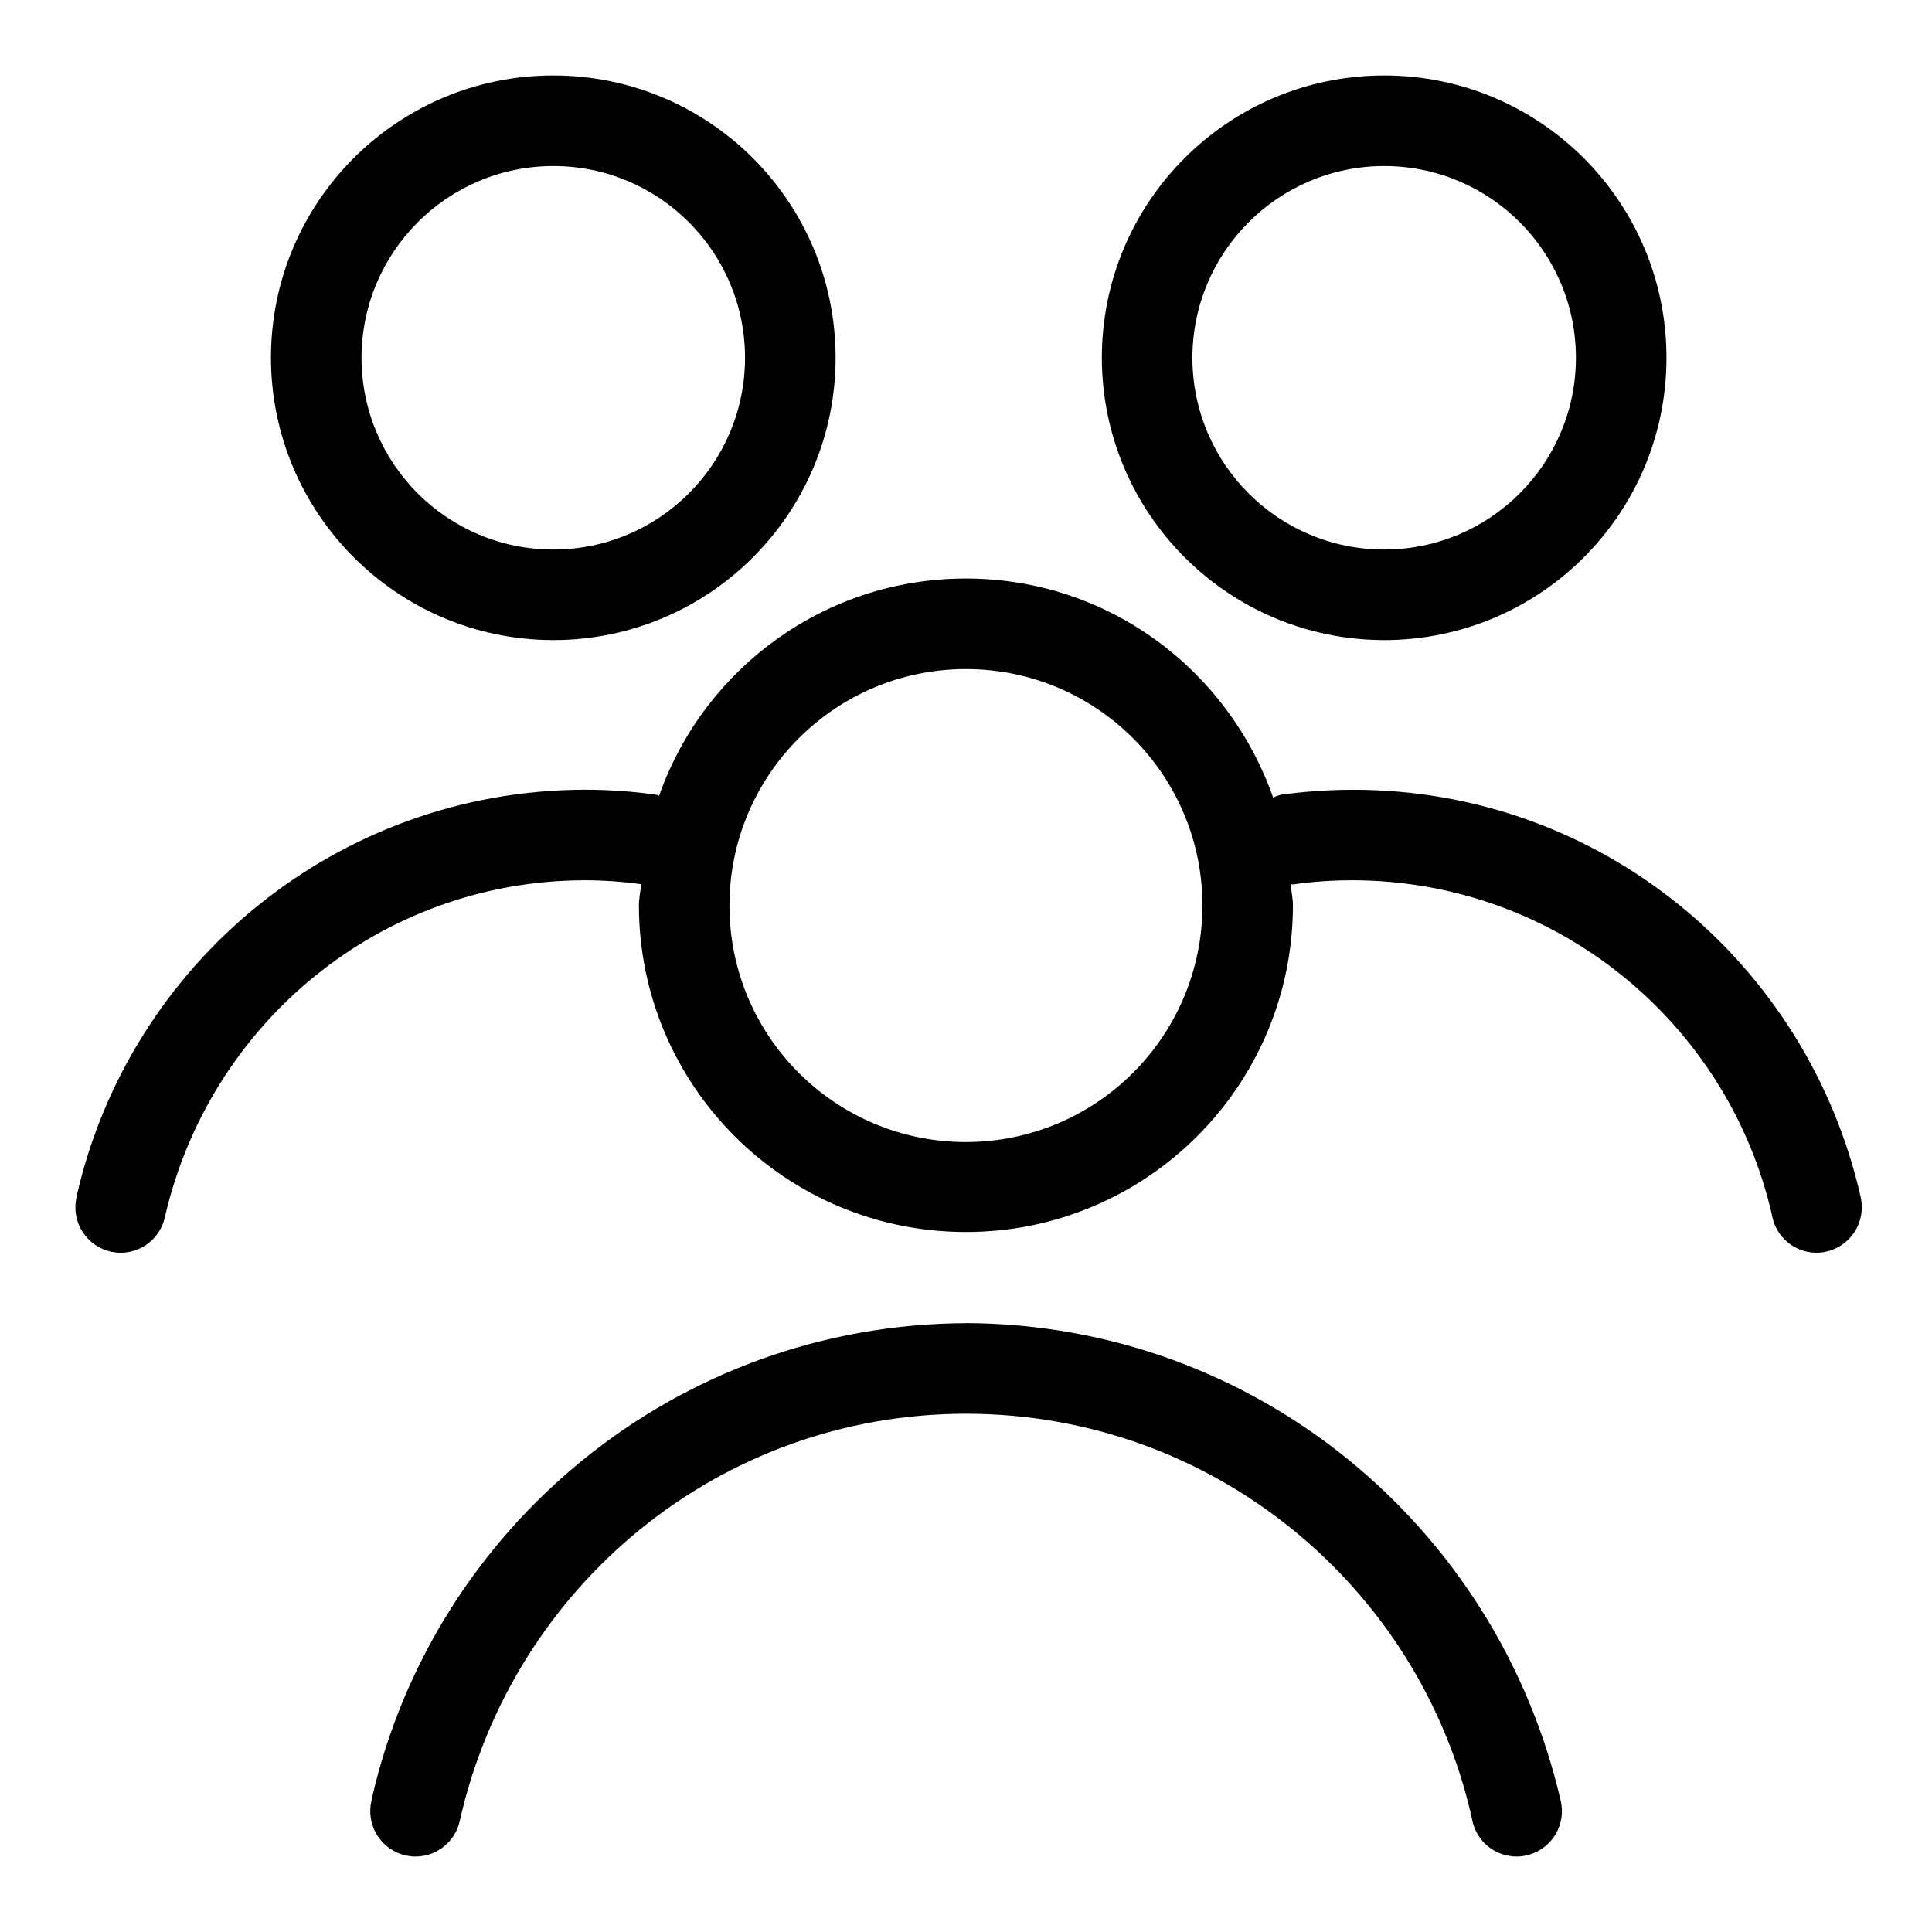
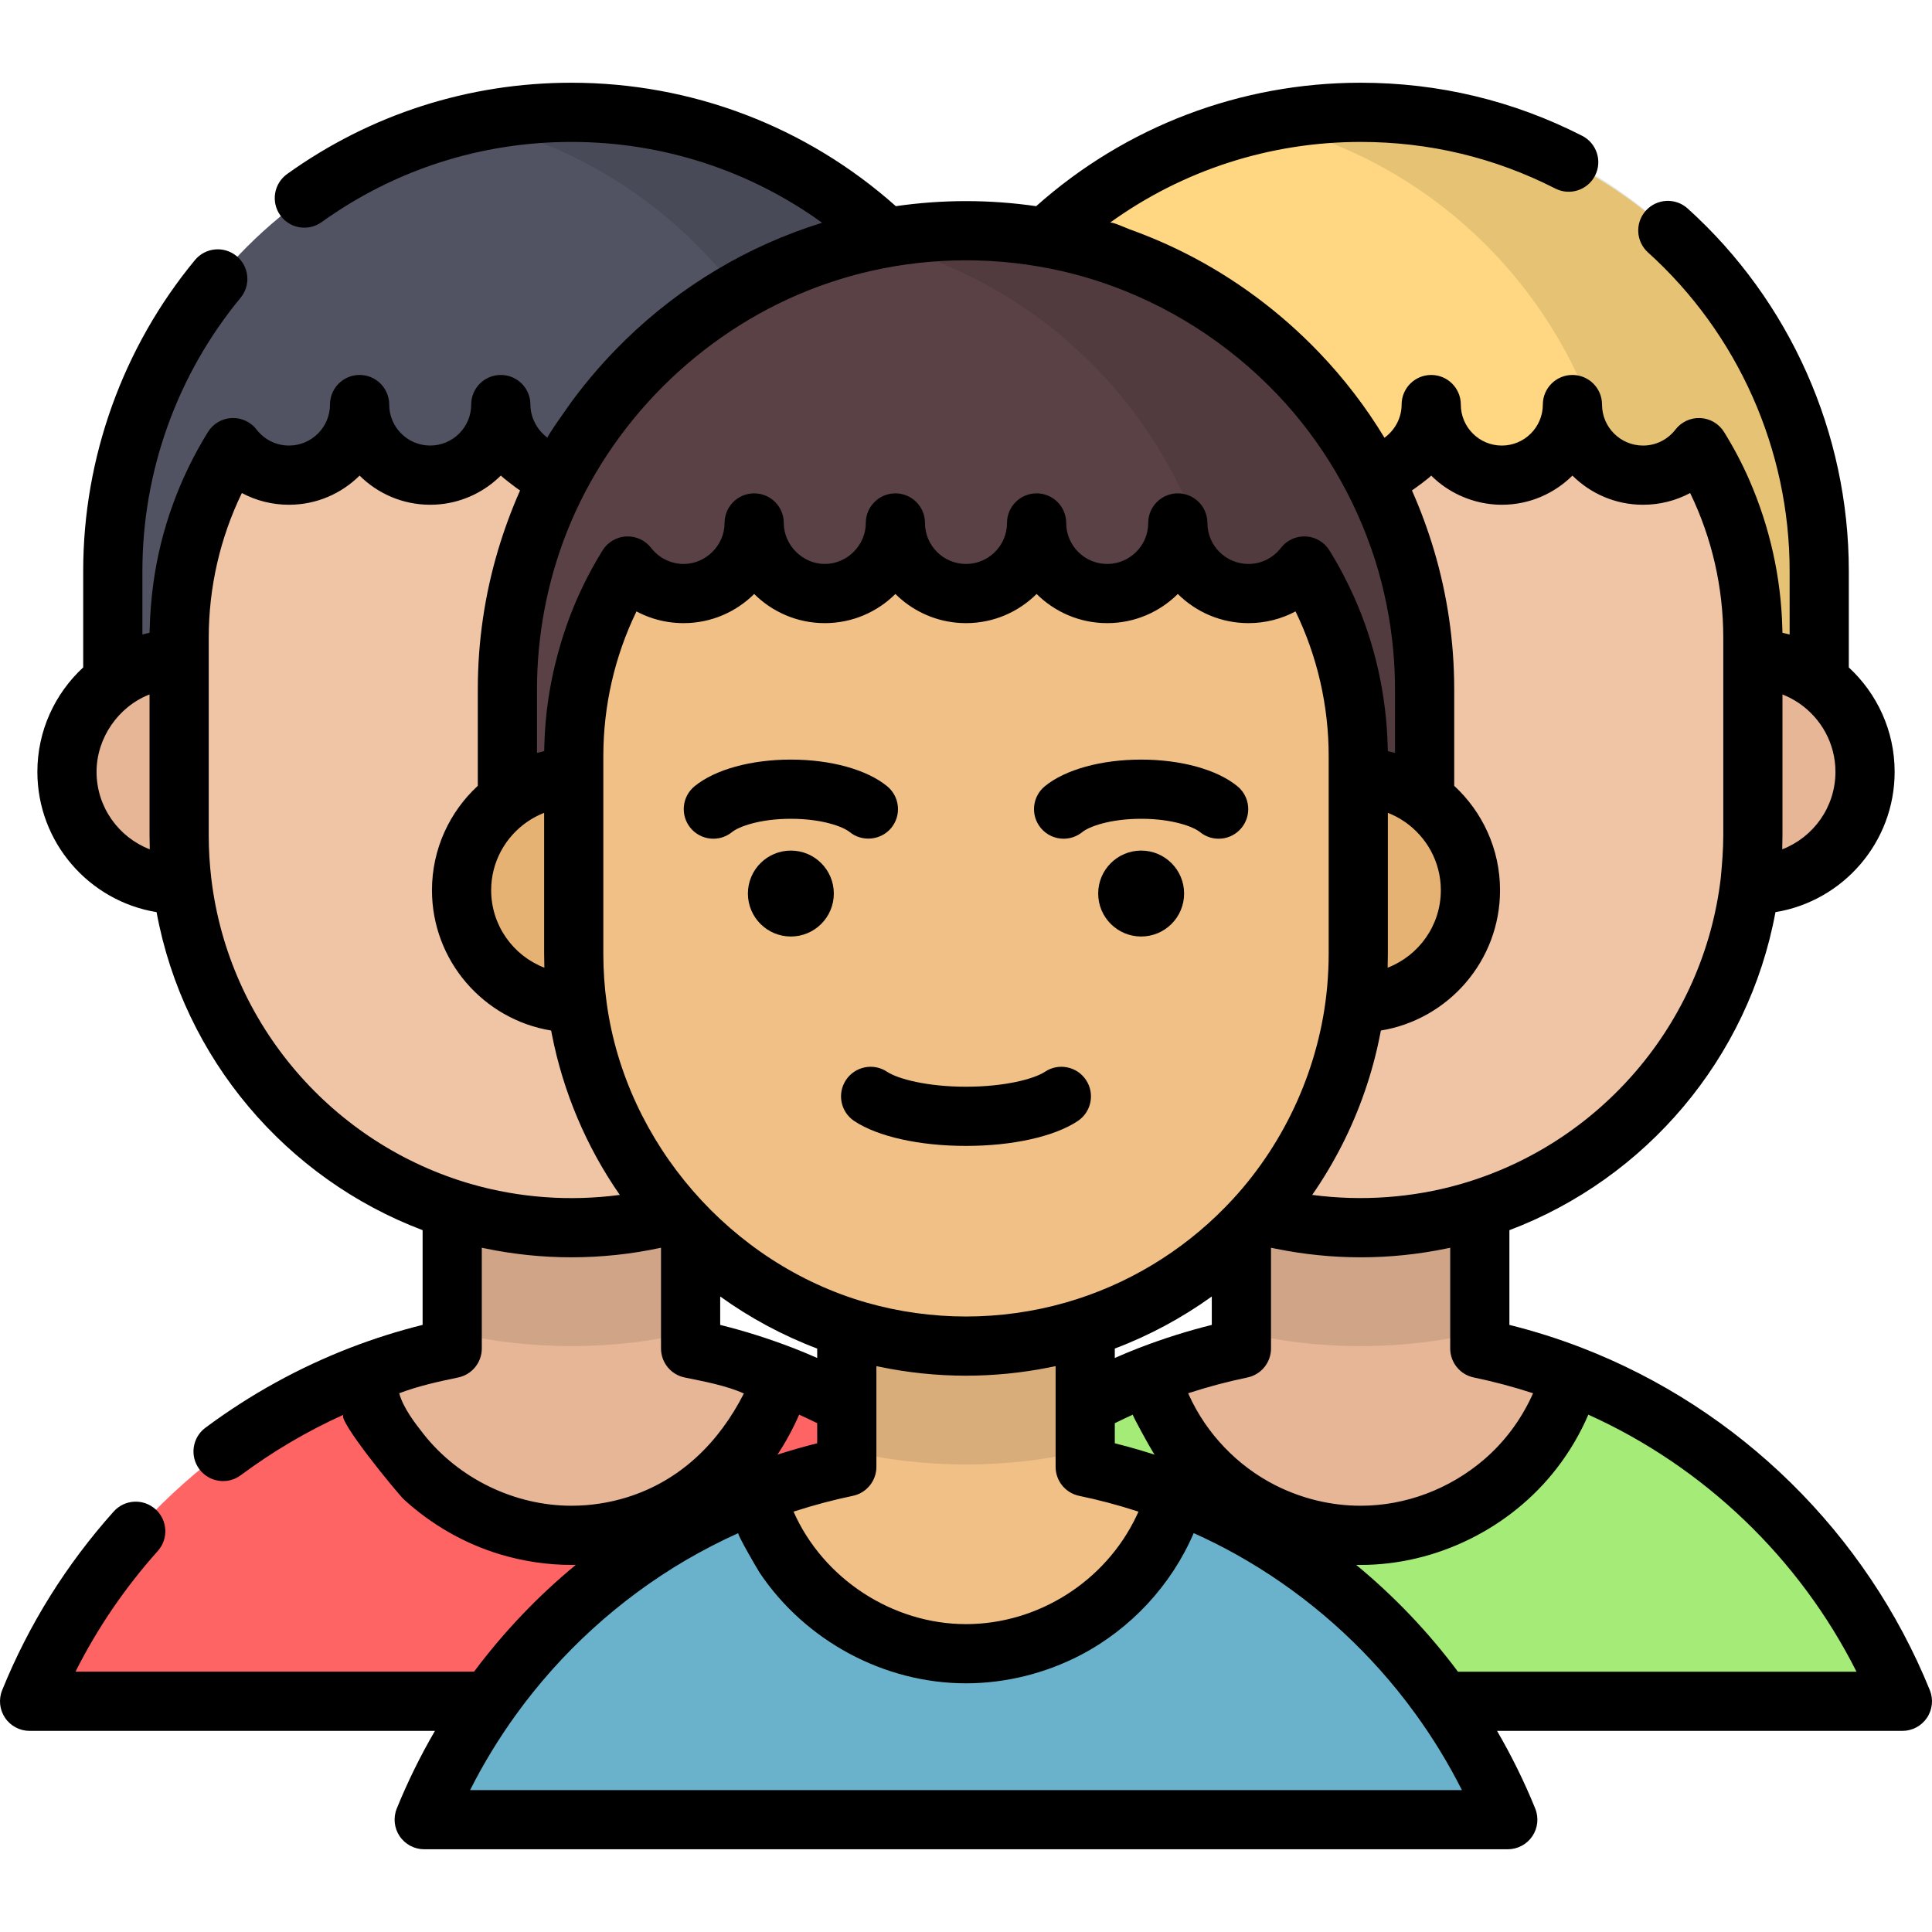
- <svg xmlns="http://www.w3.org/2000/svg" fill="#000000" width="800px" height="800px" viewBox="0 0 32 32" version="1.1">
-   <path d="M16 21.916c-4.797 0.020-8.806 3.369-9.837 7.856l-0.013 0.068c-0.011 0.048-0.017 0.103-0.017 0.16 0 0.414 0.336 0.75 0.75 0.75 0.357 0 0.656-0.25 0.731-0.585l0.001-0.005c0.875-3.885 4.297-6.744 8.386-6.744s7.511 2.859 8.375 6.687l0.011 0.057c0.076 0.34 0.374 0.59 0.732 0.59 0 0 0.001 0 0.001 0h-0c0.057-0 0.112-0.007 0.165-0.019l-0.005 0.001c0.34-0.076 0.59-0.375 0.59-0.733 0-0.057-0.006-0.112-0.018-0.165l0.001 0.005c-1.045-4.554-5.055-7.903-9.849-7.924h-0.002zM9.164 10.602c0 0 0 0 0 0 2.582 0 4.676-2.093 4.676-4.676s-2.093-4.676-4.676-4.676c-2.582 0-4.676 2.093-4.676 4.676v0c0.003 2.581 2.095 4.673 4.675 4.676h0zM9.164 2.75c0 0 0 0 0 0 1.754 0 3.176 1.422 3.176 3.176s-1.422 3.176-3.176 3.176c-1.754 0-3.176-1.422-3.176-3.176v0c0.002-1.753 1.423-3.174 3.175-3.176h0zM22.926 10.602c2.582 0 4.676-2.093 4.676-4.676s-2.093-4.676-4.676-4.676c-2.582 0-4.676 2.093-4.676 4.676v0c0.003 2.581 2.095 4.673 4.675 4.676h0zM22.926 2.75c1.754 0 3.176 1.422 3.176 3.176s-1.422 3.176-3.176 3.176c-1.754 0-3.176-1.422-3.176-3.176v0c0.002-1.753 1.423-3.174 3.176-3.176h0zM30.822 19.84c-0.878-3.894-4.308-6.759-8.406-6.759-0.423 0-0.839 0.031-1.246 0.089l0.046-0.006c-0.049 0.012-0.092 0.028-0.133 0.047l0.004-0.002c-0.751-2.129-2.745-3.627-5.089-3.627-2.334 0-4.321 1.485-5.068 3.561l-0.012 0.038c-0.017-0.004-0.030-0.014-0.047-0.017-0.359-0.053-0.773-0.084-1.195-0.084-0.002 0-0.005 0-0.007 0h0c-4.092 0.018-7.511 2.874-8.392 6.701l-0.011 0.058c-0.011 0.048-0.017 0.103-0.017 0.16 0 0.414 0.336 0.75 0.75 0.75 0.357 0 0.656-0.25 0.731-0.585l0.001-0.005c0.737-3.207 3.56-5.565 6.937-5.579h0.002c0.335 0 0.664 0.024 0.985 0.070l-0.037-0.004c-0.008 0.119-0.036 0.232-0.036 0.354 0.006 2.987 2.429 5.406 5.417 5.406s5.411-2.419 5.416-5.406v-0.001c0-0.12-0.028-0.233-0.036-0.352 0.016-0.002 0.031 0.005 0.047 0.001 0.294-0.044 0.634-0.068 0.98-0.068 0.004 0 0.007 0 0.011 0h-0.001c3.379 0.013 6.203 2.371 6.93 5.531l0.009 0.048c0.076 0.34 0.375 0.589 0.732 0.59h0c0.057-0 0.112-0.007 0.165-0.019l-0.005 0.001c0.34-0.076 0.59-0.375 0.59-0.733 0-0.057-0.006-0.112-0.018-0.165l0.001 0.005zM16 18.916c-0 0-0 0-0.001 0-2.163 0-3.917-1.753-3.917-3.917s1.754-3.917 3.917-3.917c2.163 0 3.917 1.754 3.917 3.917 0 0 0 0 0 0.001v-0c-0.003 2.162-1.754 3.913-3.916 3.916h-0z" />
+ <svg xmlns="http://www.w3.org/2000/svg" height="800px" width="800px" version="1.1" id="Layer_1" viewBox="0 0 512.001 512.001" xml:space="preserve">
+   <path style="fill:#515262;" d="M151.428,29.77L151.428,29.77C84.304,29.77,29.89,84.184,29.89,151.308v55.301h243.075v-55.301  C272.965,84.184,218.551,29.77,151.428,29.77z" />
+   <path style="opacity:0.1;enable-background:new    ;" d="M151.312,29.079h0.058c-8.976,0-17.809,1.327-26.23,3.174  c54.556,11.961,95.306,60.908,95.306,119.055v54.501h52.287v-54.501C272.733,84.184,218.435,29.079,151.312,29.079z" />
+   <path style="fill:#E6B696;" d="M47.594,174.691c-16.485,0-29.848,13.364-29.848,29.848l0,0c0,16.485,13.363,29.848,29.848,29.848  h14.515v-59.697H47.594z" />
+   <path style="fill:#FF6465;" d="M295.012,450.865c-15.956-39.37-47.633-70.687-87.247-86.164l-0.626-0.237H95.715  c-39.903,15.391-71.832,46.827-87.871,86.402H295.012z" />
+   <path style="fill:#E6B696;" d="M183.017,357.364v-56.08h-63.18v56.08c-8.302,1.723-16.364,4.106-24.122,7.098  c6.736,24.452,29.118,42.418,55.712,42.418s48.976-17.966,55.712-42.418C199.381,361.47,191.319,359.088,183.017,357.364z" />
+   <path style="fill:#A5EB78;" d="M216.99,450.865c15.956-39.37,47.633-70.687,87.247-86.164l0.626-0.237h111.423  c39.903,15.391,71.831,46.827,87.872,86.402H216.99z" />
+   <path style="fill:#E6B696;" d="M328.984,357.364v-56.08h63.18v56.08c8.302,1.723,16.364,4.106,24.122,7.098  c-6.736,24.452-29.118,42.418-55.712,42.418s-48.976-17.966-55.711-42.418C312.621,361.47,320.682,359.088,328.984,357.364z" />
+   <path style="opacity:0.1;enable-background:new    ;" d="M120.056,299.924v53.068c9.412,2.438,20.488,3.737,31.372,3.737  c10.884,0,21.96-1.3,31.372-3.738v-53.068h-62.744V299.924z" />
+   <path style="opacity:0.1;enable-background:new    ;" d="M329.203,299.924v53.068c9.412,2.438,20.488,3.739,31.372,3.739  s21.96-1.3,31.372-3.737v-53.068h-62.744V299.924z" />
+   <path style="fill:#F0C5A6;" d="M226.273,125.924c-10.334,0-18.711-8.377-18.711-18.711c0,10.334-8.377,18.711-18.711,18.711  c-10.334,0-18.711-8.377-18.711-18.711c0,10.334-8.377,18.711-18.711,18.711s-18.711-8.377-18.711-18.711  c0,10.334-8.377,18.711-18.711,18.711c-10.334,0-18.711-8.377-18.711-18.711c0,10.334-8.377,18.711-18.711,18.711  c-6.034,0-11.386-2.868-14.808-7.302c-9.065,14.642-14.303,31.903-14.303,50.39v52.392c0,57.412,46.543,103.954,103.955,103.954  s103.955-46.543,103.955-103.954v-52.392c0-18.486-5.238-35.747-14.303-50.39C237.659,123.055,232.307,125.924,226.273,125.924z" />
+   <path style="fill:#FFD782;" d="M360.575,29.77L360.575,29.77c-67.124,0-121.537,54.414-121.537,121.537v55.301h243.075v-55.301  C482.112,84.184,427.697,29.77,360.575,29.77z" />
+   <path style="opacity:0.1;enable-background:new    ;" d="M360.459,29.079h0.057c-8.976,0-17.809,1.327-26.23,3.174  c54.556,11.961,95.307,60.908,95.307,119.055v54.501h52.287v-54.501C481.88,84.184,427.581,29.079,360.459,29.079z" />
+   <path style="fill:#E6B696;" d="M464.409,174.691c16.485,0,29.848,13.364,29.848,29.848l0,0c0,16.485-13.363,29.848-29.848,29.848  h-14.515v-59.697H464.409z" />
+   <path style="fill:#F0C5A6;" d="M285.729,125.924c10.334,0,18.711-8.377,18.711-18.711c0,10.334,8.377,18.711,18.711,18.711  s18.711-8.377,18.711-18.711c0,10.334,8.377,18.711,18.711,18.711s18.711-8.377,18.711-18.711c0,10.334,8.377,18.711,18.711,18.711  s18.711-8.377,18.711-18.711c0,10.334,8.377,18.711,18.711,18.711c6.034,0,11.386-2.868,14.808-7.302  c9.064,14.642,14.302,31.903,14.302,50.39v52.392c0,57.412-46.542,103.954-103.955,103.954s-103.955-46.543-103.955-103.954v-52.392  c0-18.486,5.238-35.747,14.303-50.39C274.343,123.055,279.695,125.924,285.729,125.924z" />
+   <path style="fill:#5A4146;" d="M256.001,61.142L256.001,61.142c-67.124,0-121.537,54.414-121.537,121.537v55.301h243.075V182.68  C377.539,115.556,323.125,61.142,256.001,61.142z" />
+   <path style="opacity:0.1;enable-background:new    ;" d="M255.885,60.451h0.058c-8.976,0-17.809,1.327-26.23,3.174  c54.556,11.961,95.306,60.908,95.306,119.055v54.501h52.287V182.68C377.306,115.556,323.009,60.451,255.885,60.451z" />
+   <g>
+     <path style="fill:#E6B273;" d="M152.167,206.063c-16.485,0-29.848,13.364-29.848,29.848l0,0c0,16.485,13.363,29.848,29.848,29.848   h14.515v-59.697H152.167z" />
+     <path style="fill:#E6B273;" d="M359.835,206.063c16.485,0,29.848,13.364,29.848,29.848l0,0c0,16.485-13.363,29.848-29.848,29.848   H345.32v-59.697H359.835z" />
+   </g>
+   <path style="fill:#6AB2CC;" d="M399.586,482.237c-15.956-39.37-47.633-70.687-87.247-86.164l-0.626-0.237H200.29  c-39.903,15.391-71.832,46.827-87.872,86.402H399.586z" />
+   <path style="fill:#F0C087;" d="M287.591,388.737v-56.08h-63.18v56.08c-8.302,1.723-16.364,4.106-24.122,7.098  c6.736,24.452,29.118,42.418,55.712,42.418c26.593,0,48.976-17.966,55.711-42.418C303.954,392.842,295.893,390.46,287.591,388.737z" />
+   <path style="opacity:0.1;enable-background:new    ;" d="M224.629,331.296v53.068c9.412,2.438,20.488,3.737,31.372,3.737  c10.884,0,21.96-1.3,31.372-3.738v-53.068h-62.744V331.296z" />
+   <path style="fill:#F0C087;" d="M330.846,157.296c-10.334,0-18.711-8.377-18.711-18.711c0,10.334-8.377,18.711-18.711,18.711  c-10.334,0-18.711-8.377-18.711-18.711c0,10.334-8.377,18.711-18.711,18.711c-10.334,0-18.711-8.377-18.711-18.711  c0,10.334-8.377,18.711-18.711,18.711c-10.334,0-18.711-8.377-18.711-18.711c0,10.334-8.377,18.711-18.711,18.711  c-6.034,0-11.386-2.868-14.808-7.302c-9.065,14.642-14.303,31.903-14.303,50.39v52.392c0,57.412,46.543,103.954,103.955,103.954  s103.955-46.542,103.955-103.954v-52.392c0-18.486-5.238-35.747-14.302-50.39C342.232,154.427,336.88,157.296,330.846,157.296z" />
+   <path d="M224.194,286.21c-2.398,3.608-1.416,8.476,2.191,10.874c6.214,4.13,17.286,6.595,29.616,6.595s23.401-2.465,29.615-6.594  c3.607-2.398,4.589-7.266,2.191-10.874c-2.398-3.607-7.265-4.589-10.872-2.191c-2.879,1.914-10.657,3.973-20.934,3.973  c-10.276,0-18.055-2.06-20.935-3.974C231.459,281.623,226.59,282.603,224.194,286.21z" />
+   <path d="M194.011,220.498c1.727-1.412,7.3-3.512,15.578-3.512c8.279,0,13.853,2.101,15.578,3.513  c3.311,2.706,8.332,2.2,11.037-1.107c2.742-3.354,2.246-8.295-1.106-11.037c-5.403-4.418-14.938-7.056-25.51-7.056  c-10.568,0-20.105,2.637-25.508,7.055c-3.354,2.742-3.849,7.683-1.108,11.036C185.717,222.744,190.658,223.242,194.011,220.498z" />
+   <circle cx="209.587" cy="236.8" r="11.385" />
+   <path d="M281.873,222.27c1.746,0,3.504-0.58,4.961-1.771c1.725-1.412,7.299-3.513,15.578-3.513c8.278,0,13.852,2.101,15.578,3.512  c3.356,2.745,8.297,2.245,11.037-1.107c2.741-3.354,2.245-8.295-1.108-11.036c-5.402-4.417-14.938-7.055-25.508-7.055  c-10.57,0-20.106,2.637-25.51,7.056c-3.353,2.742-3.848,7.683-1.106,11.037C277.348,221.288,279.6,222.27,281.873,222.27z" />
+   <circle cx="302.417" cy="236.8" r="11.385" />
+   <path d="M511.427,447.918c-16.844-41.554-50.492-74.64-92.317-90.773c-6.206-2.394-12.608-4.414-19.102-6.033v-25.1  c36.107-13.656,63.353-45.492,70.508-84.283c17.888-2.928,31.585-18.485,31.585-37.189c0-10.914-4.685-20.77-12.145-27.666v-25.568  c0-36.539-15.567-71.549-42.708-96.054c-3.215-2.901-8.173-2.65-11.077,0.566c-2.903,3.215-2.65,8.175,0.565,11.077  c23.854,21.536,37.535,52.302,37.535,84.411v16.844c-0.631-0.17-1.265-0.324-1.904-0.461c-0.005-0.399-0.026-0.797-0.036-1.195  c-0.328-13.528-3.34-26.899-8.748-39.302c-1.913-4.386-4.165-8.634-6.685-12.7c-1.354-2.188-3.696-3.571-6.265-3.704  c-2.56-0.129-5.039,1.004-6.612,3.041c-2.085,2.701-5.218,4.251-8.598,4.251c-5.993,0-10.869-4.875-10.869-10.868  c0-4.331-3.511-7.843-7.843-7.843s-7.843,3.512-7.843,7.843c0,5.993-4.875,10.868-10.869,10.868  c-5.992,0-10.868-4.875-10.868-10.868c0-4.331-3.511-7.843-7.843-7.843c-4.332,0-7.843,3.512-7.843,7.843  c0,1.662-0.41,3.355-1.163,4.834c-0.765,1.504-1.872,2.829-3.223,3.841c-0.053,0.04-0.106,0.082-0.16,0.12  c-4.897-8.113-10.668-15.613-17.146-22.403c-0.088-0.093-0.177-0.186-0.266-0.278c-10.241-10.67-22.248-19.608-35.459-26.267  c-4.673-2.356-9.739-4.532-14.77-6.323c-0.674-0.241-4.62-2.066-5.124-1.702c19.252-13.901,42.359-21.423,66.442-21.423  c18.163,0,35.519,4.155,51.584,12.349c3.86,1.968,8.582,0.436,10.55-3.423c1.969-3.859,0.436-8.582-3.422-10.55  c-18.294-9.33-38.048-14.062-58.713-14.062c-31.883,0-62.259,11.592-85.978,32.714c-6.075-0.878-12.281-1.342-18.595-1.342  c-6.314,0-12.521,0.463-18.595,1.342c-23.719-21.122-54.095-32.714-85.978-32.714c-27.23,0-53.283,8.367-75.345,24.197  c-3.52,2.525-4.326,7.426-1.801,10.945c2.526,3.521,7.429,4.323,10.945,1.8c19.38-13.906,42.272-21.257,66.201-21.257  c24.083,0,47.19,7.522,66.442,21.423c-19.821,6.125-37.616,16.899-52.119,31.036c-5.096,4.967-9.803,10.33-14.032,16.054  c-0.597,0.808-6.907,9.666-6.613,9.881c-0.055-0.04-0.109-0.082-0.163-0.122c-2.66-1.998-4.382-5.306-4.382-8.673  c0-4.331-3.511-7.843-7.843-7.843s-7.843,3.512-7.843,7.843c0,5.993-4.875,10.868-10.868,10.868  c-5.993,0-10.869-4.875-10.869-10.868c0-4.331-3.511-7.843-7.843-7.843s-7.843,3.512-7.843,7.843  c0,5.993-4.875,10.868-10.869,10.868c-3.379,0-6.514-1.549-8.598-4.25c-1.572-2.037-4.057-3.17-6.612-3.042  c-2.569,0.132-4.91,1.516-6.265,3.704c-7.537,12.173-12.566,25.957-14.474,40.154c-0.528,3.931-0.863,7.882-0.959,11.847  c-0.009,0.398-0.03,0.796-0.036,1.195c-0.639,0.137-1.275,0.291-1.904,0.461v-16.844c0-26.383,9.241-52.092,26.021-72.39  c2.761-3.339,2.29-8.282-1.048-11.043c-3.338-2.759-8.283-2.291-11.042,1.048c-19.099,23.103-29.617,52.361-29.617,82.385v25.568  c-7.46,6.896-12.145,16.752-12.145,27.666c0,18.704,13.697,34.261,31.585,37.189c7.155,38.792,34.4,70.627,70.507,84.283v25.1  c-6.494,1.619-12.896,3.639-19.101,6.033c-13.672,5.274-26.612,12.416-38.459,21.225c-3.475,2.585-4.199,7.498-1.614,10.974  c2.584,3.475,7.496,4.198,10.974,1.614c8.526-6.34,17.675-11.724,27.283-16.058c-2.111,0.953,14.36,21.022,16.038,22.55  c7.263,6.615,15.99,11.641,25.404,14.472c6.118,1.839,12.518,2.801,18.909,2.801c0.388,0,0.777-0.003,1.163-0.01  c-10.028,8.263-19.08,17.749-26.971,28.307H20.002c5.802-11.533,13.11-22.255,21.815-31.986c2.888-3.228,2.612-8.187-0.616-11.074  c-3.229-2.888-8.187-2.612-11.075,0.616c-12.571,14.053-22.514,29.981-29.551,47.341c-0.98,2.418-0.693,5.165,0.764,7.328  c1.458,2.164,3.895,3.461,6.504,3.461h107.421c-3.834,6.586-7.228,13.457-10.116,20.583c-0.98,2.418-0.693,5.165,0.764,7.329  c1.458,2.164,3.895,3.461,6.504,3.461h287.167c2.609,0,5.047-1.297,6.504-3.461c1.459-2.164,1.744-4.91,0.764-7.327  c-2.887-7.126-6.283-13.996-10.118-20.583h107.422c2.609,0,5.047-1.297,6.504-3.461C512.12,453.083,512.406,450.336,511.427,447.918  z M384.321,330.667v26.698c0,3.718,2.609,6.924,6.249,7.679c5.303,1.1,10.561,2.5,15.707,4.181  c-0.072,0.163-0.142,0.327-0.215,0.489c-2.969,6.522-7.321,12.405-12.766,17.073c-9.086,7.789-20.723,12.252-32.72,12.252  c-7.862,0-15.67-1.911-22.673-5.475c-10.017-5.1-18.159-13.621-22.814-23.848c-0.073-0.162-0.143-0.326-0.215-0.489  c5.147-1.681,10.405-3.081,15.706-4.181c3.639-0.755,6.249-3.962,6.249-7.679v-26.701c0.402,0.087,0.805,0.162,1.208,0.245  c7.356,1.507,14.991,2.292,22.54,2.292c7.687,0,15.386-0.79,22.91-2.364C383.763,330.779,384.043,330.728,384.321,330.667z   M301.119,401.876c-8.222,17.217-26.028,28.534-45.118,28.534c-19.461,0-37.849-12.018-45.7-29.807  c0.15-0.049,0.298-0.098,0.447-0.146c5.009-1.609,10.104-2.972,15.256-4.041c3.639-0.755,6.249-3.962,6.249-7.679V362.04  c0.28,0.061,0.563,0.112,0.843,0.17c7.527,1.568,15.215,2.363,22.905,2.363c7.339,0,14.685-0.727,21.883-2.156  c0.622-0.122,1.245-0.243,1.865-0.378v26.698c0,3.718,2.609,6.924,6.249,7.679c5.137,1.066,10.222,2.41,15.212,4.027  c0.163,0.053,0.327,0.108,0.49,0.161c-0.071,0.161-0.14,0.322-0.212,0.482C301.367,401.35,301.245,401.614,301.119,401.876z   M144.263,256.451c-8.241-3.182-14.102-11.188-14.102-20.538c0-7.506,3.797-14.154,9.567-18.129c1.363-0.94,2.836-1.716,4.37-2.335  c0.035-0.014,0.069-0.025,0.104-0.039v37.365c0,1.144,0.023,2.283,0.058,3.419C144.262,256.279,144.261,256.365,144.263,256.451z   M181.157,165.139c7.293,0,13.907-2.954,18.711-7.73c4.804,4.775,11.418,7.73,18.712,7.73c7.293,0,13.907-2.954,18.711-7.73  c4.204,4.179,9.793,6.962,16.01,7.593c0.888,0.09,1.789,0.136,2.701,0.136c7.293,0,13.907-2.955,18.711-7.73  c4.804,4.775,11.419,7.73,18.712,7.73c7.293,0,13.907-2.955,18.711-7.73c4.804,4.775,11.419,7.73,18.712,7.73  c4.441,0,8.705-1.087,12.486-3.109c5.766,11.898,8.78,24.994,8.78,38.353v5.684v46.709c0,2.853-0.136,5.712-0.385,8.553  c-0.013,0.142-0.025,0.284-0.038,0.427c-1.936,20.73-10.853,40.674-24.933,55.994l-2.101,2.212  c-11.506,11.755-25.993,20.581-42.229,25.23c-0.05,0.015-0.099,0.03-0.148,0.044c-8.528,2.418-17.414,3.652-26.278,3.652  c-8.851,0-17.764-1.226-26.278-3.652c-0.049-0.014-0.099-0.03-0.148-0.044c-35.914-10.317-63.645-42.187-68.773-79.196  c-0.007-0.05-0.014-0.099-0.021-0.148c-0.598-4.323-0.892-8.708-0.892-13.072v-46.709v-5.684c0-13.359,3.016-26.457,8.78-38.353  c1.418,0.759,2.904,1.386,4.441,1.873C175.673,164.714,178.379,165.139,181.157,165.139z M302.143,384.313  c-2.222-0.658-4.46-1.268-6.708-1.829v-5.317c1.59-0.788,3.188-1.547,4.789-2.27c-0.233,0.107,4.658,8.901,5.295,9.881  c0.153,0.235,0.297,0.478,0.453,0.711c-0.136-0.044-0.275-0.082-0.412-0.125C304.425,385.002,303.286,384.651,302.143,384.313z   M302.095,357.125c-0.004,0.002-0.009,0.003-0.014,0.004l-0.699,0.265c-1.987,0.776-3.97,1.616-5.948,2.484v-2.494  c9.207-3.482,17.838-8.143,25.706-13.804v7.531C314.667,352.726,308.284,354.741,302.095,357.125z M367.744,256.147  c0.033-1.12,0.055-2.243,0.055-3.371V215.41c0.033,0.013,0.067,0.024,0.099,0.038c1.441,0.571,2.818,1.298,4.109,2.156  c0.09,0.06,0.18,0.121,0.269,0.183c5.768,3.975,9.563,10.62,9.563,18.126c0,9.349-5.86,17.355-14.101,20.537  C367.743,256.349,367.741,256.248,367.744,256.147z M190.861,343.581c7.868,5.661,16.5,10.322,25.706,13.804v2.492  c-1.991-0.871-3.994-1.718-6.02-2.51l-0.626-0.237c-0.008-0.003-0.017-0.005-0.025-0.008c-6.186-2.382-12.564-4.396-19.036-6.009  v-7.531H190.861z M216.568,382.484c-3.408,0.849-6.787,1.816-10.134,2.884c-0.134,0.043-0.27,0.079-0.403,0.122  c1.1-1.643,2.125-3.362,3.07-5.098c0.971-1.784,1.879-3.63,2.679-5.497c1.608,0.726,3.205,1.481,4.787,2.264L216.568,382.484  L216.568,382.484z M472.311,225.079c0.003-0.101,0.002-0.203,0.005-0.304c0.033-1.12,0.055-2.243,0.055-3.371v-37.365  c0.034,0.014,0.07,0.025,0.105,0.04c1.44,0.57,2.819,1.298,4.107,2.156c0.088,0.059,0.176,0.118,0.264,0.179  c5.77,3.975,9.567,10.623,9.567,18.129C486.414,213.891,480.553,221.897,472.311,225.079z M397.996,133.767  c7.293,0,13.908-2.955,18.712-7.73c4.804,4.775,11.419,7.73,18.712,7.73c4.441,0,8.704-1.087,12.486-3.11  c5.764,11.897,8.78,24.994,8.78,38.354v5.684v46.709c0,3.789-0.31,7.538-0.668,11.304c-4.555,38.701-32.191,70.438-68.729,81.026  c-0.148,0.043-0.295,0.09-0.444,0.132c-12.62,3.577-25.958,4.512-38.962,2.813c-0.045-0.006-0.089-0.014-0.134-0.02  c2.896-4.154,5.478-8.495,7.771-12.972c0.018-0.034,0.036-0.068,0.053-0.102c4.69-9.177,8.189-19.245,10.173-29.46  c0.015-0.074,0.028-0.148,0.043-0.222c0.051-0.267,0.105-0.532,0.154-0.799c17.887-2.928,31.584-18.485,31.584-37.188  c0-10.914-4.685-20.77-12.145-27.666V182.68c0-12.771-1.869-25.111-5.332-36.773c-0.014-0.046-0.027-0.091-0.041-0.137  c-1.606-5.379-3.547-10.672-5.832-15.8c0.044-0.026,0.086-0.056,0.129-0.084c0.393-0.242,5.131-3.698,4.947-3.882  c0.901,0.899,1.867,1.734,2.888,2.496C386.674,131.885,392.338,133.767,397.996,133.767z M281.439,71.855  c3.438,0.788,6.839,1.74,10.188,2.855c17.807,5.924,34.002,16.289,46.928,29.881c11.762,12.367,20.606,27.422,25.808,43.669  c0.032,0.099,0.066,0.199,0.097,0.298c2.401,7.657,3.995,15.574,4.742,23.59c0.008,0.095,0.017,0.191,0.025,0.287  c0.31,3.405,0.466,6.828,0.466,10.246v16.844c-0.631-0.17-1.264-0.324-1.903-0.461c-0.005-0.399-0.026-0.797-0.036-1.195  c-0.329-13.578-3.335-27.172-8.871-39.579c-1.91-4.279-4.094-8.44-6.563-12.423c-1.355-2.188-3.696-3.572-6.265-3.704  c-2.578-0.127-5.04,1.004-6.612,3.042c-2.084,2.701-5.218,4.25-8.598,4.25c-5.993,0-10.869-4.875-10.869-10.868  c0-4.331-3.511-7.843-7.843-7.843s-7.843,3.512-7.843,7.843c0,5.993-4.875,10.868-10.868,10.868  c-5.993,0-10.869-4.875-10.869-10.868c0-4.331-3.51-7.843-7.843-7.843s-7.843,3.512-7.843,7.843c0,5.993-4.875,10.868-10.868,10.868  c-5.993,0-10.868-4.875-10.868-10.868c0-4.331-3.511-7.843-7.843-7.843c-4.332,0-7.843,3.512-7.843,7.843  c0,5.921-4.953,10.868-10.868,10.868c-5.879,0-10.868-4.993-10.868-10.868c0-4.331-3.511-7.843-7.843-7.843  c-4.332,0-7.843,3.512-7.843,7.843c0,5.92-4.953,10.868-10.868,10.868c-3.355,0-6.554-1.6-8.598-4.25  c-1.572-2.037-4.06-3.169-6.612-3.042c-2.569,0.132-4.91,1.516-6.265,3.704c-3.97,6.413-7.292,13.338-9.733,20.478  c-2.103,6.151-3.661,12.445-4.628,18.874c-0.634,4.215-0.974,8.471-1.075,12.733c-0.008,0.371-0.028,0.74-0.032,1.113  c-0.639,0.137-1.275,0.291-1.904,0.461V182.68c0-14.213,2.679-28.438,7.903-41.657c11.419-28.901,34.966-52.479,63.929-64.036  c5.186-2.07,10.853-3.849,16.424-5.13C247.225,68.025,264.777,68.032,281.439,71.855z M39.69,225.079  c-8.241-3.182-14.102-11.188-14.102-20.538c0-8.897,5.672-17.194,13.938-20.464c0.035-0.014,0.069-0.026,0.105-0.04v37.365  c0,1.128,0.022,2.251,0.055,3.371C39.688,224.876,39.687,224.977,39.69,225.079z M55.985,232.708  c-0.441-3.75-0.668-7.529-0.668-11.304v-46.709v-5.684c0-13.359,3.016-26.457,8.78-38.353c3.781,2.023,8.045,3.109,12.486,3.109  c7.293,0,13.908-2.955,18.712-7.73c4.804,4.775,11.419,7.73,18.712,7.73c0.914,0,1.816-0.046,2.706-0.137  c6.23-0.634,11.831-3.431,16.037-7.626c-0.125,0.128,4.151,3.375,4.585,3.649c0.12,0.076,0.237,0.157,0.36,0.232  c0.044,0.027,0.087,0.058,0.131,0.085c-1.129,2.534-2.165,5.108-3.128,7.71c-0.987,2.667-1.892,5.364-2.703,8.089  c-0.014,0.046-0.028,0.093-0.042,0.139c-3.463,11.662-5.332,24.002-5.332,36.772v25.568c-7.46,6.896-12.145,16.752-12.145,27.666  c0,18.703,13.696,34.26,31.584,37.188c0.053,0.287,0.11,0.571,0.164,0.856c0.007,0.039,0.015,0.076,0.022,0.114  c2.962,15.214,9.142,29.868,18.007,42.586c-0.044,0.006-0.087,0.014-0.131,0.02c-12.994,1.722-26.364,0.777-38.993-2.82  C88.384,303.39,60.557,271.556,55.985,232.708z M121.431,365.043c3.639-0.755,6.249-3.962,6.249-7.679v-26.698  c0.272,0.059,0.545,0.109,0.817,0.165c7.532,1.577,15.235,2.369,22.931,2.369c7.974,0,15.954-0.85,23.748-2.536v26.7  c0,3.718,2.609,6.924,6.249,7.679c5.148,1.069,10.929,2.105,15.711,4.246c-6.601,12.979-16.824,23.115-30.99,27.517  c-4.749,1.476-9.744,2.231-14.718,2.231c-15.032,0-29.813-7.167-39.138-18.946c-2.44-3.081-5.46-7.057-6.492-10.865  C110.792,367.323,116.205,366.129,121.431,365.043z M124.58,474.394c3.525-7.001,7.602-13.678,12.162-19.987  c11.936-16.528,27.306-30.531,44.879-40.869c0.028-0.017,0.055-0.033,0.084-0.049c4.529-2.635,9.176-5.048,13.955-7.198  c-0.41,0.185,5.143,9.734,5.681,10.535c12.102,18.009,32.927,29.271,54.659,29.271c10.474,0,21.004-2.624,30.291-7.451  c13.332-6.931,24.137-18.546,30.053-32.36c3.844,1.731,7.621,3.623,11.302,5.678c16.399,9.182,30.889,21.438,42.666,35.971  c1.691,2.087,3.32,4.226,4.896,6.402c4.581,6.33,8.676,13.031,12.214,20.056H124.58V474.394z M386.382,443.022  c-7.886-10.555-16.94-20.039-26.974-28.307c0.388,0.006,0.776,0.01,1.166,0.01c20.095,0,39.707-9.711,51.978-25.604  c3.364-4.358,6.205-9.159,8.372-14.221c30.727,13.86,55.934,38.058,71.071,68.122H386.382V443.022z" />
</svg>
